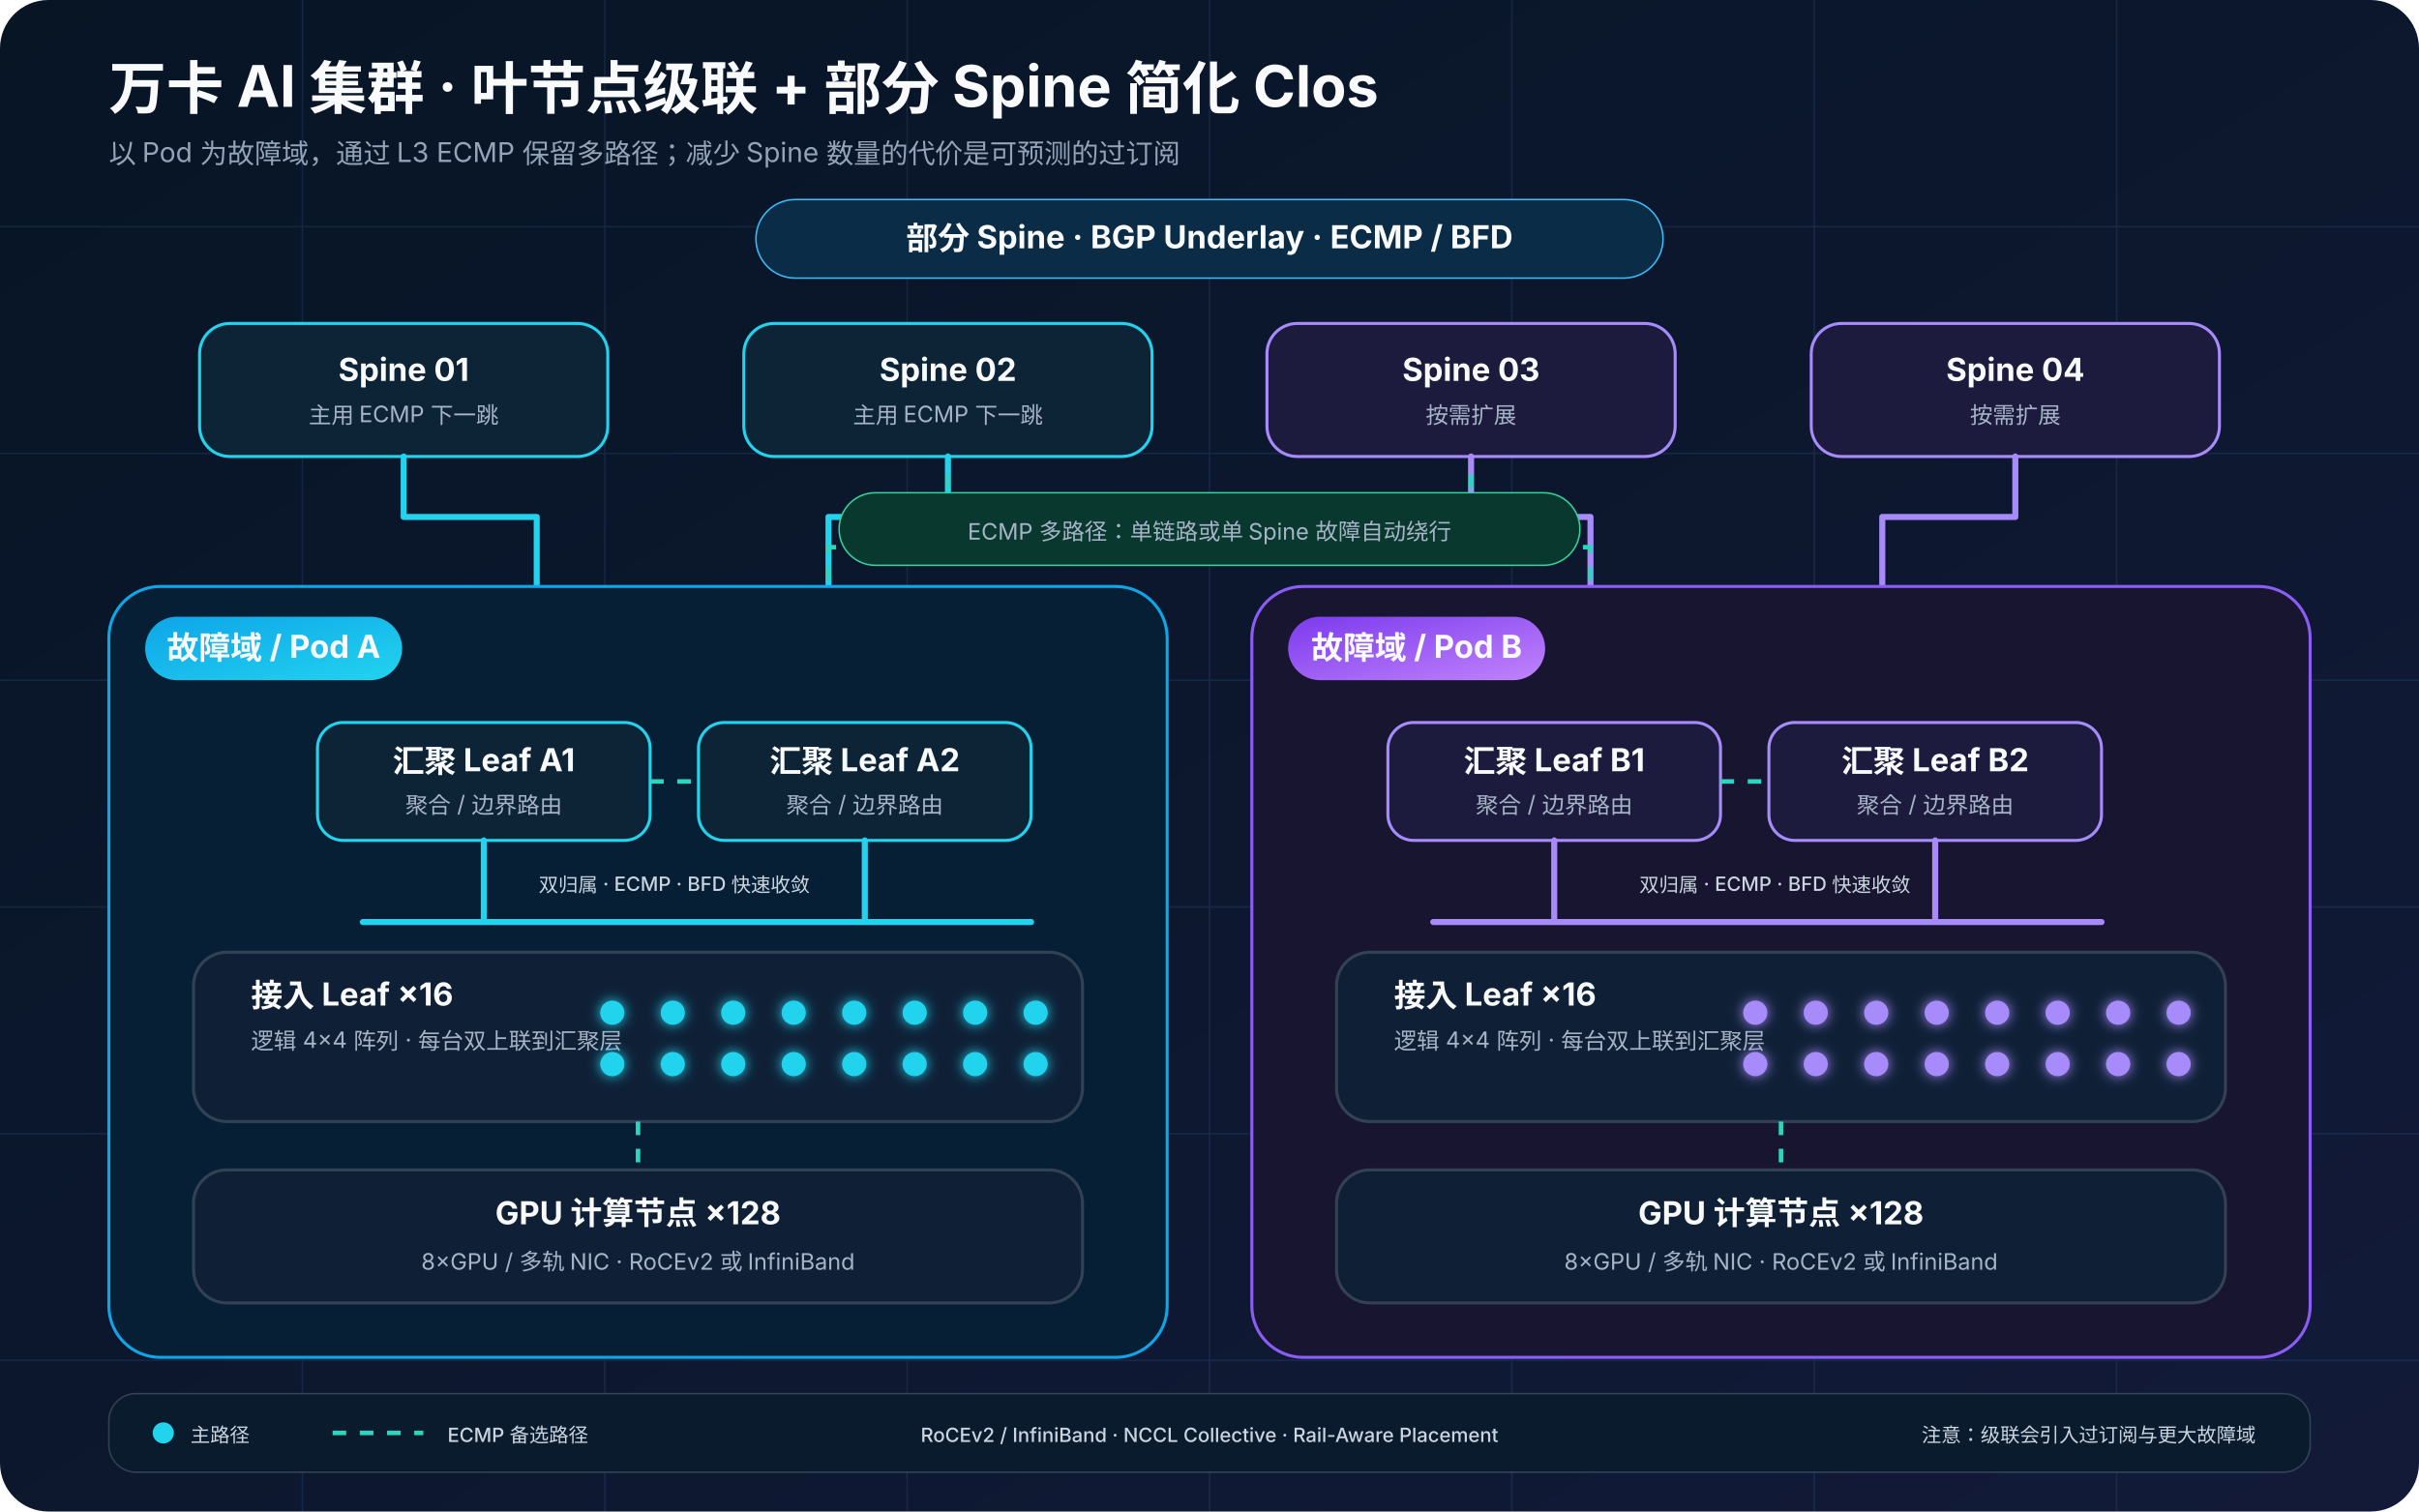
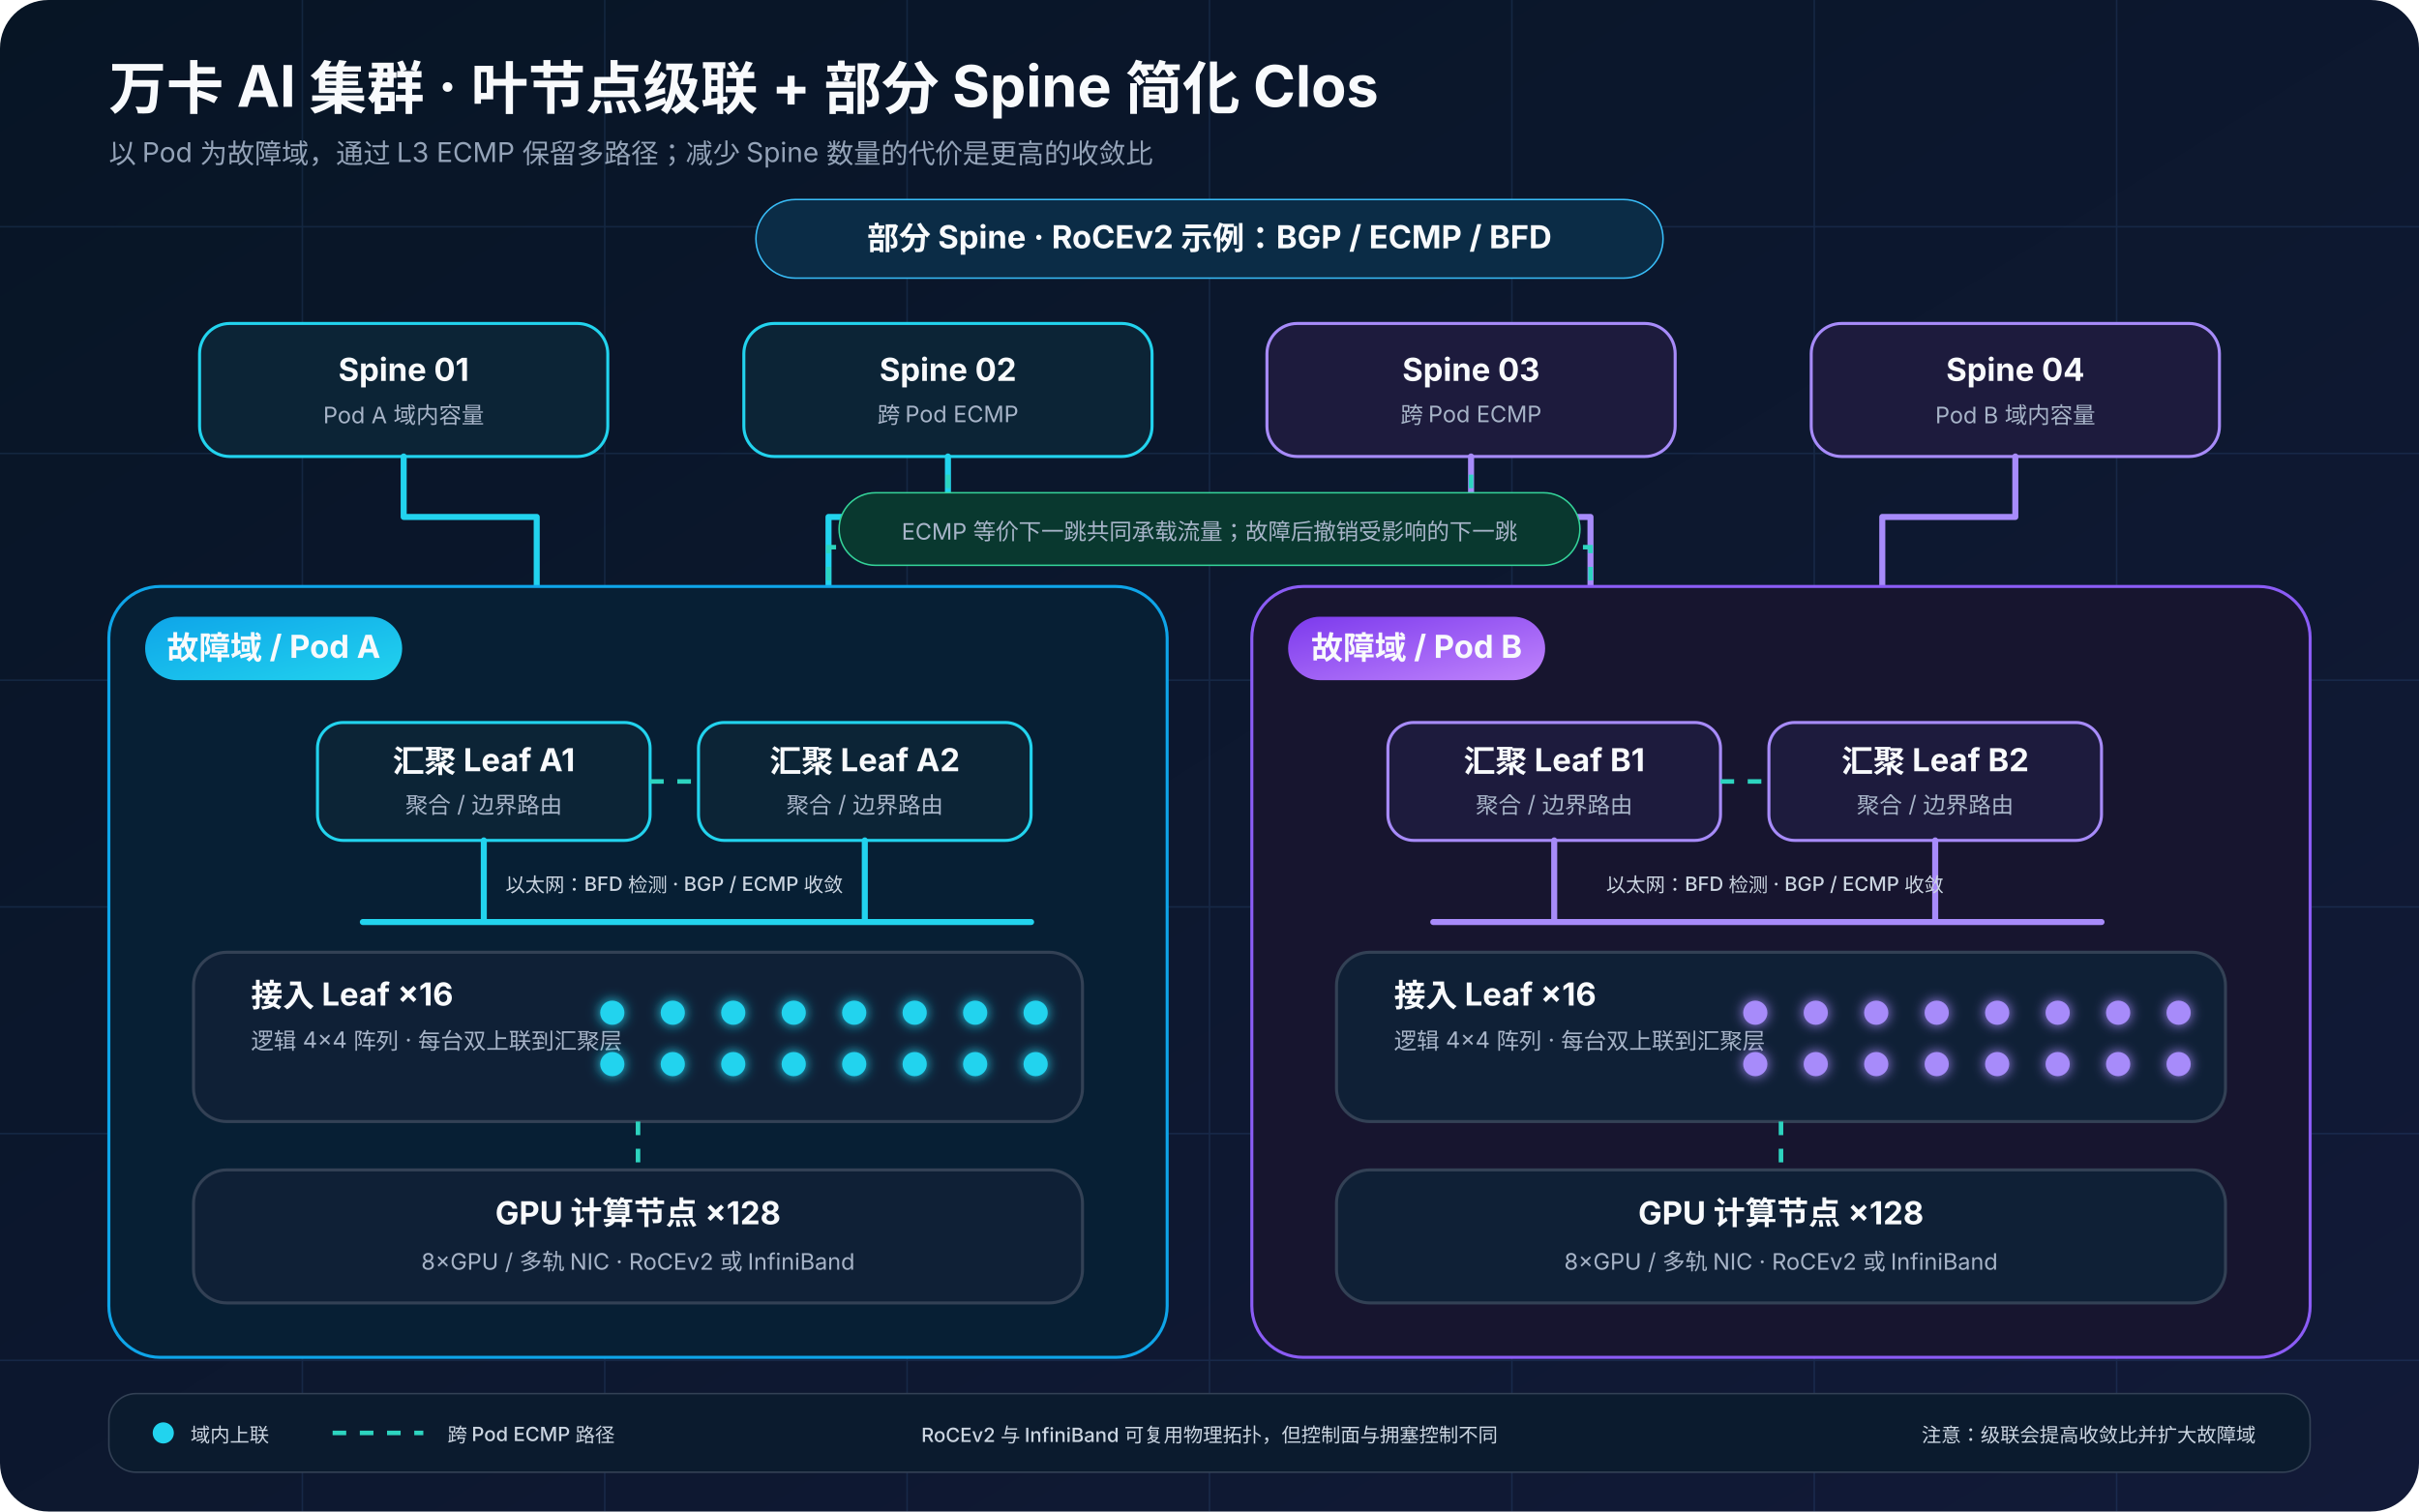
<svg xmlns="http://www.w3.org/2000/svg" width="1600" height="1000" viewBox="0 0 1600 1000" role="img" aria-labelledby="title desc">
  <defs>
    <linearGradient id="bg" x1="0" y1="0" x2="1" y2="1">
      <stop offset="0" stop-color="#071525" />
      <stop offset="1" stop-color="#121a38" />
    </linearGradient>
    <linearGradient id="cyan" x1="0" y1="0" x2="1" y2="1">
      <stop offset="0" stop-color="#0ea5e9" />
      <stop offset="1" stop-color="#22d3ee" />
    </linearGradient>
    <linearGradient id="purple" x1="0" y1="0" x2="1" y2="1">
      <stop offset="0" stop-color="#7c3aed" />
      <stop offset="1" stop-color="#c084fc" />
    </linearGradient>
    <filter id="glow" x="-40%" y="-40%" width="180%" height="180%">
      <feGaussianBlur stdDeviation="4" result="blur" />
      <feMerge>
        <feMergeNode in="blur" />
        <feMergeNode in="SourceGraphic" />
      </feMerge>
    </filter>
    <style>
      .title{font:700 38px system-ui,-apple-system,"PingFang SC",sans-serif;fill:#f8fafc}
      .subtitle{font:400 18px system-ui,-apple-system,"PingFang SC",sans-serif;fill:#94a3b8}
      .label{font:700 21px system-ui,-apple-system,"PingFang SC",sans-serif;fill:#f8fafc}
      .small{font:400 15px system-ui,-apple-system,"PingFang SC",sans-serif;fill:#a7b4c8}
      .tiny{font:500 13px system-ui,-apple-system,"PingFang SC",sans-serif;fill:#cbd5e1}
      .box{fill:#0f2036;stroke:#334155;stroke-width:2}
      .cyan-box{fill:#0c2436;stroke:#22d3ee;stroke-width:2}
      .purple-box{fill:#1d1b3d;stroke:#a78bfa;stroke-width:2}
      .cyan-line{fill:none;stroke:#22d3ee;stroke-width:4;stroke-linecap:round;stroke-linejoin:round}
      .purple-line{fill:none;stroke:#a78bfa;stroke-width:4;stroke-linecap:round;stroke-linejoin:round}
      .backup{fill:none;stroke:#2dd4bf;stroke-width:3;stroke-dasharray:9 9}
    </style>
  </defs>
  <rect width="1600" height="1000" rx="32" fill="url(#bg)" />
  <g opacity=".12" stroke="#60a5fa">
    <path d="M0 150H1600M0 300H1600M0 450H1600M0 600H1600M0 750H1600M0 900H1600" />
    <path d="M200 0V1000M400 0V1000M600 0V1000M800 0V1000M1000 0V1000M1200 0V1000M1400 0V1000" />
  </g>
  <text x="72" y="72" class="title">万卡 AI 集群 · 叶节点级联 + 部分 Spine 简化 Clos</text>
-   <text x="72" y="108" class="subtitle">以 Pod 为故障域，通过 L3 ECMP 保留多路径；减少 Spine 数量的代价是可预测的过订阅</text>
+   <text x="72" y="108" class="subtitle">以 Pod 为故障域，通过 L3 ECMP 保留多路径；减少 Spine 数量的代价是更高的收敛比</text>
  <rect x="500" y="132" width="600" height="52" rx="26" fill="#0b2c46" stroke="#38bdf8" />
-   <text x="800" y="165" class="label" text-anchor="middle">部分 Spine · BGP Underlay · ECMP / BFD</text>
+   <text x="800" y="165" class="label" text-anchor="middle">部分 Spine · RoCEv2 示例：BGP / ECMP / BFD</text>
  <g>
    <rect x="132" y="214" width="270" height="88" rx="20" class="cyan-box" />
    <rect x="492" y="214" width="270" height="88" rx="20" class="cyan-box" />
    <rect x="838" y="214" width="270" height="88" rx="20" class="purple-box" />
    <rect x="1198" y="214" width="270" height="88" rx="20" class="purple-box" />
    <text x="267" y="252" class="label" text-anchor="middle">Spine 01</text>
    <text x="627" y="252" class="label" text-anchor="middle">Spine 02</text>
    <text x="973" y="252" class="label" text-anchor="middle">Spine 03</text>
    <text x="1333" y="252" class="label" text-anchor="middle">Spine 04</text>
-     <text x="267" y="280" class="small" text-anchor="middle">主用 ECMP 下一跳</text>
-     <text x="627" y="280" class="small" text-anchor="middle">主用 ECMP 下一跳</text>
-     <text x="973" y="280" class="small" text-anchor="middle">按需扩展</text>
-     <text x="1333" y="280" class="small" text-anchor="middle">按需扩展</text>
+     <text x="267" y="280" class="small" text-anchor="middle">Pod A 域内容量</text>
+     <text x="627" y="280" class="small" text-anchor="middle">跨 Pod ECMP</text>
+     <text x="973" y="280" class="small" text-anchor="middle">跨 Pod ECMP</text>
+     <text x="1333" y="280" class="small" text-anchor="middle">Pod B 域内容量</text>
  </g>
  <path d="M267 302V342H355V395M627 302V342H548V395" class="cyan-line" />
  <path d="M973 302V342H1052V395M1333 302V342H1245V395" class="purple-line" />
  <path d="M627 314V362H1052V395M973 314V362H548V395" class="backup" />
  <rect x="555" y="326" width="490" height="48" rx="24" fill="#09382f" stroke="#34d399" />
-   <text x="800" y="357" class="small" text-anchor="middle" fill="#d1fae5">ECMP 多路径：单链路或单 Spine 故障自动绕行</text>
+   <text x="800" y="357" class="small" text-anchor="middle" fill="#d1fae5">ECMP 等价下一跳共同承载流量；故障后撤销受影响的下一跳</text>
  <rect x="72" y="388" width="700" height="510" rx="34" fill="#071f34" stroke="#0ea5e9" stroke-width="2" />
  <rect x="828" y="388" width="700" height="510" rx="34" fill="#17152f" stroke="#8b5cf6" stroke-width="2" />
  <rect x="96" y="408" width="170" height="42" rx="21" fill="url(#cyan)" />
  <rect x="852" y="408" width="170" height="42" rx="21" fill="url(#purple)" />
  <text x="181" y="436" class="label" text-anchor="middle">故障域 / Pod A</text>
  <text x="937" y="436" class="label" text-anchor="middle">故障域 / Pod B</text>
  <g>
    <rect x="210" y="478" width="220" height="78" rx="17" class="cyan-box" />
    <rect x="462" y="478" width="220" height="78" rx="17" class="cyan-box" />
    <text x="320" y="511" class="label" text-anchor="middle">汇聚 Leaf A1</text>
    <text x="572" y="511" class="label" text-anchor="middle">汇聚 Leaf A2</text>
    <text x="320" y="538" class="small" text-anchor="middle">聚合 / 边界路由</text>
    <text x="572" y="538" class="small" text-anchor="middle">聚合 / 边界路由</text>
    <path d="M430 517H462" class="backup" />
  </g>
  <g>
    <rect x="918" y="478" width="220" height="78" rx="17" class="purple-box" />
    <rect x="1170" y="478" width="220" height="78" rx="17" class="purple-box" />
    <text x="1028" y="511" class="label" text-anchor="middle">汇聚 Leaf B1</text>
    <text x="1280" y="511" class="label" text-anchor="middle">汇聚 Leaf B2</text>
    <text x="1028" y="538" class="small" text-anchor="middle">聚合 / 边界路由</text>
    <text x="1280" y="538" class="small" text-anchor="middle">聚合 / 边界路由</text>
    <path d="M1138 517H1170" class="backup" />
  </g>
  <path d="M320 556V610H240M572 556V610H682M240 610H682" class="cyan-line" />
  <path d="M1028 556V610H948M1280 556V610H1390M948 610H1390" class="purple-line" />
-   <text x="446" y="590" class="tiny" text-anchor="middle">双归属 · ECMP · BFD 快速收敛</text>
-   <text x="1174" y="590" class="tiny" text-anchor="middle">双归属 · ECMP · BFD 快速收敛</text>
+   <text x="446" y="590" class="tiny" text-anchor="middle">以太网：BFD 检测 · BGP / ECMP 收敛</text>
+   <text x="1174" y="590" class="tiny" text-anchor="middle">以太网：BFD 检测 · BGP / ECMP 收敛</text>
  <rect x="128" y="630" width="588" height="112" rx="22" class="box" />
  <rect x="884" y="630" width="588" height="112" rx="22" class="box" />
  <text x="166" y="666" class="label">接入 Leaf ×16</text>
  <text x="922" y="666" class="label">接入 Leaf ×16</text>
  <text x="166" y="694" class="small">逻辑 4×4 阵列 · 每台双上联到汇聚层</text>
  <text x="922" y="694" class="small">逻辑 4×4 阵列 · 每台双上联到汇聚层</text>
  <g fill="#22d3ee" filter="url(#glow)">
    <circle cx="405" cy="670" r="8" />
    <circle cx="445" cy="670" r="8" />
    <circle cx="485" cy="670" r="8" />
    <circle cx="525" cy="670" r="8" />
    <circle cx="405" cy="704" r="8" />
    <circle cx="445" cy="704" r="8" />
    <circle cx="485" cy="704" r="8" />
    <circle cx="525" cy="704" r="8" />
    <circle cx="565" cy="670" r="8" />
    <circle cx="605" cy="670" r="8" />
    <circle cx="645" cy="670" r="8" />
    <circle cx="685" cy="670" r="8" />
    <circle cx="565" cy="704" r="8" />
    <circle cx="605" cy="704" r="8" />
    <circle cx="645" cy="704" r="8" />
    <circle cx="685" cy="704" r="8" />
  </g>
  <g fill="#a78bfa" filter="url(#glow)">
    <circle cx="1161" cy="670" r="8" />
    <circle cx="1201" cy="670" r="8" />
    <circle cx="1241" cy="670" r="8" />
    <circle cx="1281" cy="670" r="8" />
    <circle cx="1161" cy="704" r="8" />
    <circle cx="1201" cy="704" r="8" />
    <circle cx="1241" cy="704" r="8" />
    <circle cx="1281" cy="704" r="8" />
    <circle cx="1321" cy="670" r="8" />
    <circle cx="1361" cy="670" r="8" />
    <circle cx="1401" cy="670" r="8" />
    <circle cx="1441" cy="670" r="8" />
    <circle cx="1321" cy="704" r="8" />
    <circle cx="1361" cy="704" r="8" />
    <circle cx="1401" cy="704" r="8" />
    <circle cx="1441" cy="704" r="8" />
  </g>
  <path d="M422 742V774M1178 742V774" class="backup" />
  <rect x="128" y="774" width="588" height="88" rx="22" class="box" />
  <rect x="884" y="774" width="588" height="88" rx="22" class="box" />
  <text x="422" y="810" class="label" text-anchor="middle">GPU 计算节点 ×128</text>
  <text x="422" y="840" class="small" text-anchor="middle">8×GPU / 多轨 NIC · RoCEv2 或 InfiniBand</text>
  <text x="1178" y="810" class="label" text-anchor="middle">GPU 计算节点 ×128</text>
  <text x="1178" y="840" class="small" text-anchor="middle">8×GPU / 多轨 NIC · RoCEv2 或 InfiniBand</text>
  <rect x="72" y="922" width="1456" height="52" rx="18" fill="#0b1b2e" stroke="#334155" />
  <circle cx="108" cy="948" r="7" fill="#22d3ee" />
-   <text x="126" y="954" class="tiny">主路径</text>
+   <text x="126" y="954" class="tiny">域内上联</text>
  <line x1="220" y1="948" x2="280" y2="948" class="backup" />
-   <text x="296" y="954" class="tiny">ECMP 备选路径</text>
-   <text x="800" y="954" class="tiny" text-anchor="middle" fill="#5eead4">RoCEv2 / InfiniBand · NCCL Collective · Rail-Aware Placement</text>
-   <text x="1492" y="954" class="tiny" text-anchor="end">注意：级联会引入过订阅与更大故障域</text>
+   <text x="296" y="954" class="tiny">跨 Pod ECMP 路径</text>
+   <text x="800" y="954" class="tiny" text-anchor="middle" fill="#5eead4">RoCEv2 与 InfiniBand 可复用物理拓扑，但控制面与拥塞控制不同</text>
+   <text x="1492" y="954" class="tiny" text-anchor="end">注意：级联会提高收敛比并扩大故障域</text>
</svg>
